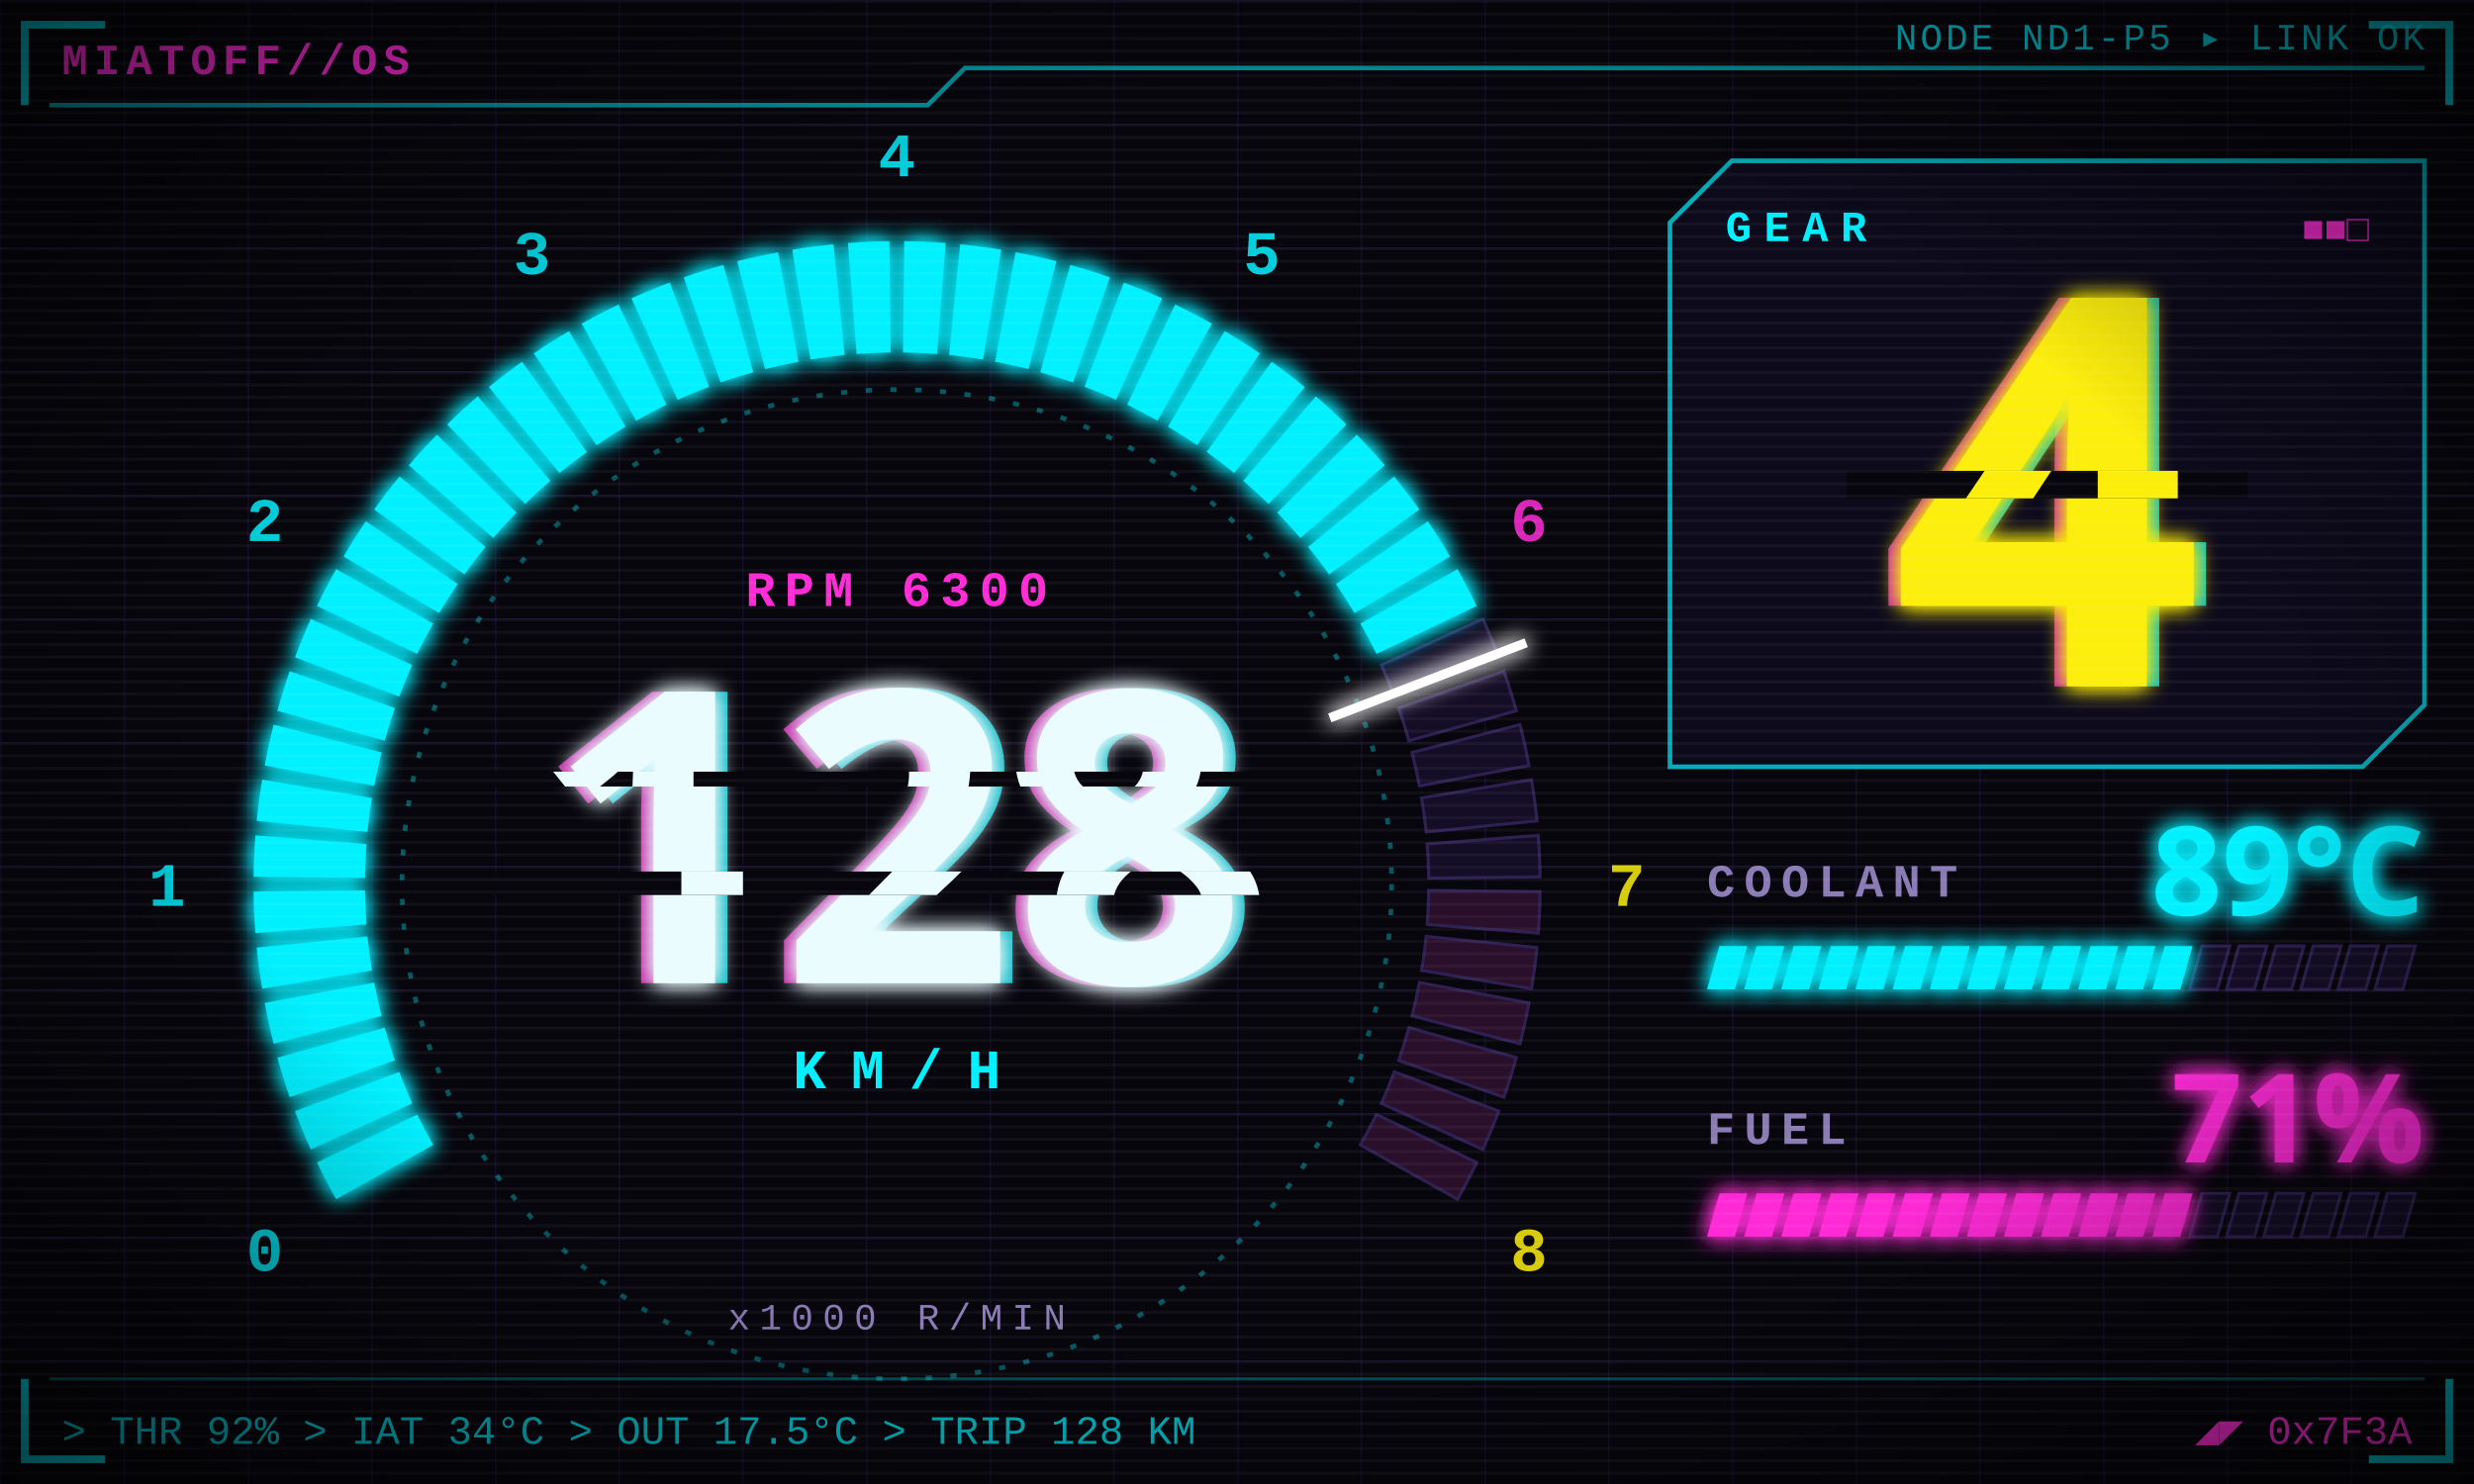
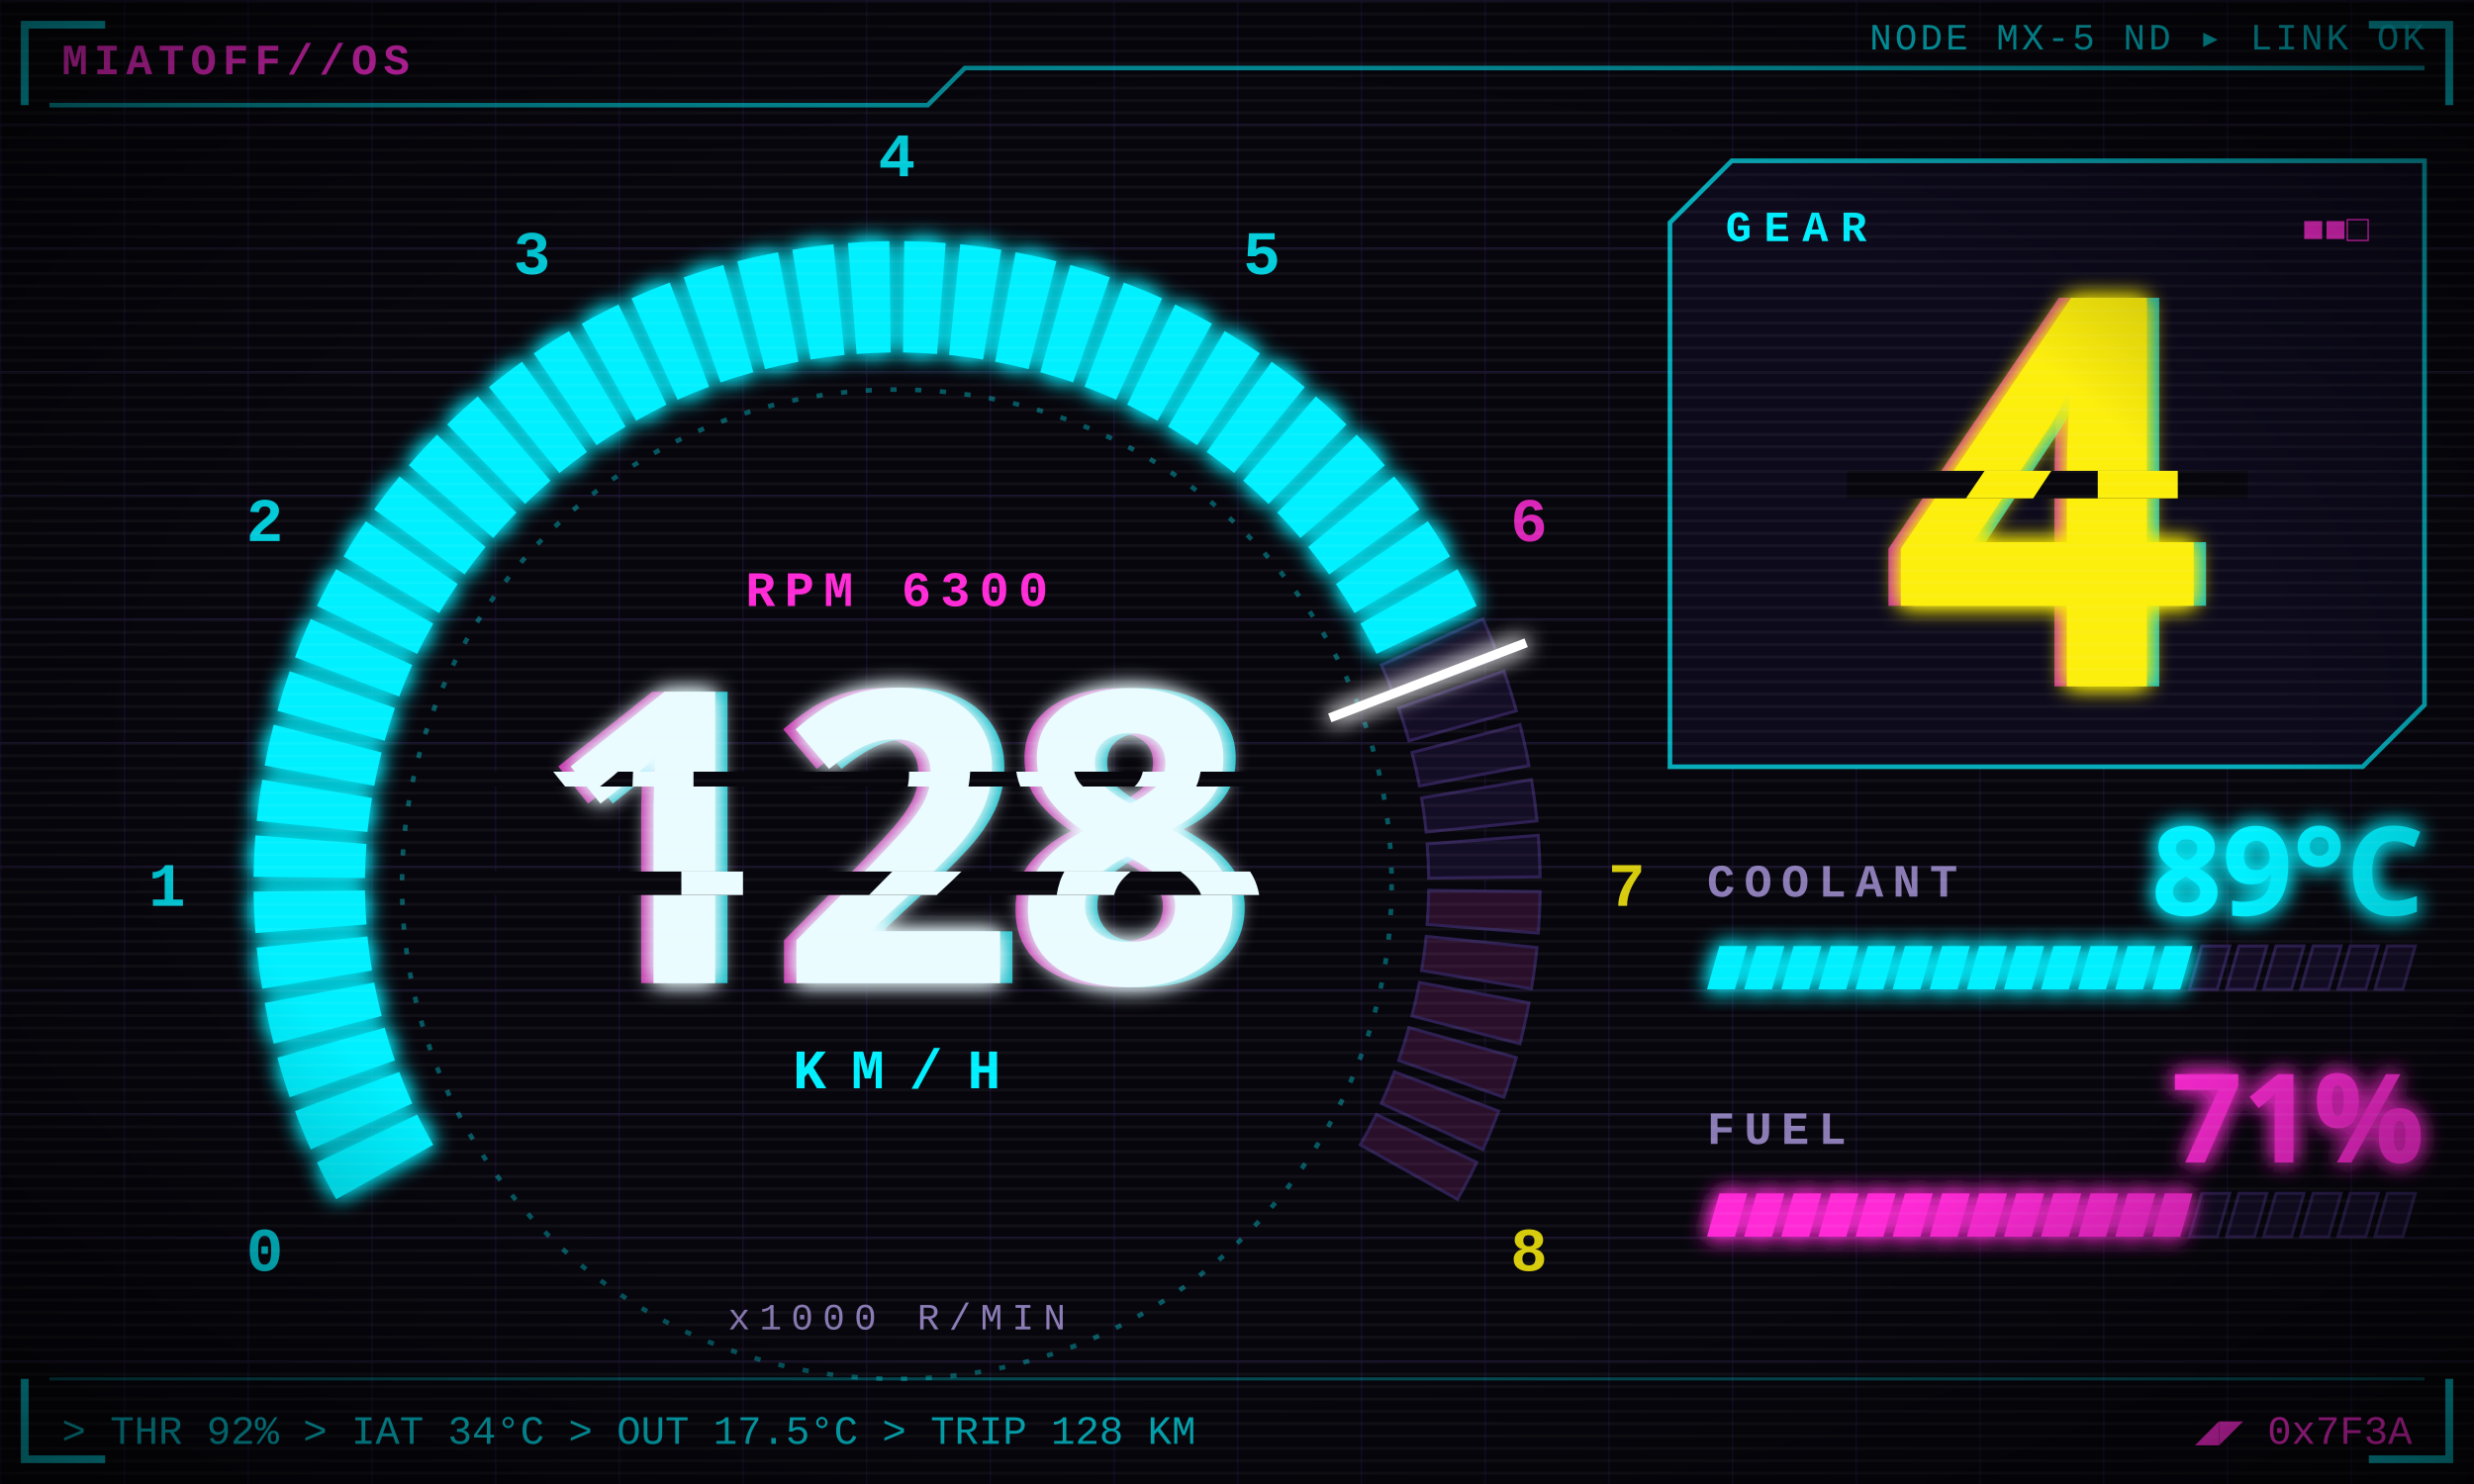
<svg xmlns="http://www.w3.org/2000/svg" width="800" height="480" viewBox="0 0 800 480">
  <defs>
    <filter id="glow" x="-50%" y="-50%" width="200%" height="200%">
      <feGaussianBlur stdDeviation="3.5" result="b" />
      <feMerge>
        <feMergeNode in="b" />
        <feMergeNode in="b" />
        <feMergeNode in="SourceGraphic" />
      </feMerge>
    </filter>
    <filter id="glowBig" x="-50%" y="-50%" width="200%" height="200%">
      <feGaussianBlur stdDeviation="9" result="b" />
      <feMerge>
        <feMergeNode in="b" />
        <feMergeNode in="SourceGraphic" />
      </feMerge>
    </filter>
    <pattern id="scan" width="4" height="4" patternUnits="userSpaceOnUse">
      <rect width="4" height="1" fill="#ffffff" opacity="0.04" />
    </pattern>
    <pattern id="grid" width="40" height="40" patternUnits="userSpaceOnUse">
      <path d="M40 0H0V40" fill="none" stroke="#24154a" stroke-width="1" opacity="0.45" />
    </pattern>
    <pattern id="haz" width="14" height="14" patternUnits="userSpaceOnUse" patternTransform="rotate(45)">
      <rect width="7" height="14" fill="#fcee0a" />
    </pattern>
    <pattern id="hazk" width="12" height="12" patternUnits="userSpaceOnUse" patternTransform="rotate(45)">
      <rect width="6" height="12" fill="#0b0b0c" />
    </pattern>
    <radialGradient id="vign" cx="50%" cy="50%" r="75%">
      <stop offset="55%" stop-color="#000" stop-opacity="0" />
      <stop offset="100%" stop-color="#000" stop-opacity="0.75" />
    </radialGradient>
  </defs>
  <rect width="800" height="480" fill="#07060d" />
  <rect width="800" height="480" fill="url(#grid)" />
  <path d="M16,34 H300 L312,22 H784" stroke="#00f0ff" stroke-width="1.5" fill="none" opacity="0.6" />
  <text x="20" y="24" font-family="Consolas, 'Courier New', monospace" font-size="14" font-weight="700" fill="#ff2bd6" text-anchor="start" letter-spacing="2">MIATOFF//OS</text>
-   <text x="784" y="16" font-family="Consolas, 'Courier New', monospace" font-size="12" font-weight="400" fill="#00f0ff" text-anchor="end" letter-spacing="1" opacity="0.8">NODE ND1-P5 ▸ LINK OK</text>
+   <text x="784" y="16" font-family="Consolas, 'Courier New', monospace" font-size="12" font-weight="400" fill="#00f0ff" text-anchor="end" letter-spacing="1" opacity="0.8">NODE MX-5 ND ▸ LINK OK</text>
  <path d="M479.5,200.2 A208,208 0 0 1 484.6,212.6 L450.9,225.3 A172,172 0 0 0 446.7,215.1Z" fill="#140d26" stroke="#2e2052" stroke-width="1" />
  <path d="M486.3,217.1 A208,208 0 0 1 490.3,229.9 L455.6,239.6 A172,172 0 0 0 452.3,229.0Z" fill="#140d26" stroke="#2e2052" stroke-width="1" />
  <path d="M491.5,234.4 A208,208 0 0 1 494.4,247.6 L459.0,254.2 A172,172 0 0 0 456.6,243.4Z" fill="#140d26" stroke="#2e2052" stroke-width="1" />
  <path d="M495.2,252.2 A208,208 0 0 1 497.0,265.5 L461.2,269.1 A172,172 0 0 0 459.7,258.1Z" fill="#140d26" stroke="#2e2052" stroke-width="1" />
  <path d="M497.4,270.2 A208,208 0 0 1 498.0,283.6 L462.0,284.0 A172,172 0 0 0 461.5,273.0Z" fill="#140d26" stroke="#2e2052" stroke-width="1" />
  <path d="M498.0,288.4 A208,208 0 0 1 497.4,301.8 L461.5,299.0 A172,172 0 0 0 462.0,288.0Z" fill="#2a0f2a" stroke="#2e2052" stroke-width="1" />
  <path d="M497.0,306.5 A208,208 0 0 1 495.2,319.8 L459.7,313.9 A172,172 0 0 0 461.2,302.9Z" fill="#2a0f2a" stroke="#2e2052" stroke-width="1" />
  <path d="M494.4,324.4 A208,208 0 0 1 491.5,337.6 L456.6,328.6 A172,172 0 0 0 459.0,317.8Z" fill="#2a0f2a" stroke="#2e2052" stroke-width="1" />
  <path d="M490.3,342.1 A208,208 0 0 1 486.3,354.9 L452.3,343.0 A172,172 0 0 0 455.6,332.4Z" fill="#2a0f2a" stroke="#2e2052" stroke-width="1" />
  <path d="M484.6,359.4 A208,208 0 0 1 479.5,371.8 L446.7,356.9 A172,172 0 0 0 450.9,346.7Z" fill="#2a0f2a" stroke="#2e2052" stroke-width="1" />
  <path d="M477.5,376.0 A208,208 0 0 1 471.3,387.9 L439.9,370.3 A172,172 0 0 0 445.1,360.5Z" fill="#2a0f2a" stroke="#2e2052" stroke-width="1" />
  <g filter="url(#glow)">
    <path d="M108.7,387.9 A208,208 0 0 1 102.5,376.0 L134.9,360.5 A172,172 0 0 0 140.1,370.3Z" fill="#00f0ff" />
    <path d="M100.5,371.8 A208,208 0 0 1 95.4,359.4 L129.1,346.7 A172,172 0 0 0 133.3,356.9Z" fill="#00f0ff" />
    <path d="M93.7,354.9 A208,208 0 0 1 89.7,342.1 L124.4,332.4 A172,172 0 0 0 127.7,343.0Z" fill="#00f0ff" />
    <path d="M88.5,337.6 A208,208 0 0 1 85.6,324.4 L121.0,317.8 A172,172 0 0 0 123.4,328.6Z" fill="#00f0ff" />
    <path d="M84.8,319.8 A208,208 0 0 1 83.0,306.5 L118.8,302.9 A172,172 0 0 0 120.3,313.9Z" fill="#00f0ff" />
    <path d="M82.6,301.8 A208,208 0 0 1 82.0,288.4 L118.0,288.0 A172,172 0 0 0 118.5,299.0Z" fill="#00f0ff" />
    <path d="M82.0,283.6 A208,208 0 0 1 82.6,270.2 L118.5,273.0 A172,172 0 0 0 118.0,284.0Z" fill="#00f0ff" />
    <path d="M83.0,265.5 A208,208 0 0 1 84.8,252.2 L120.3,258.1 A172,172 0 0 0 118.8,269.1Z" fill="#00f0ff" />
    <path d="M85.6,247.6 A208,208 0 0 1 88.5,234.4 L123.4,243.4 A172,172 0 0 0 121.0,254.2Z" fill="#00f0ff" />
    <path d="M89.7,229.9 A208,208 0 0 1 93.7,217.1 L127.7,229.0 A172,172 0 0 0 124.4,239.6Z" fill="#00f0ff" />
    <path d="M95.4,212.6 A208,208 0 0 1 100.5,200.2 L133.3,215.1 A172,172 0 0 0 129.1,225.3Z" fill="#00f0ff" />
    <path d="M102.5,196.0 A208,208 0 0 1 108.7,184.1 L140.1,201.7 A172,172 0 0 0 134.9,211.5Z" fill="#00f0ff" />
    <path d="M111.1,180.0 A208,208 0 0 1 118.3,168.6 L148.0,188.9 A172,172 0 0 0 142.0,198.3Z" fill="#00f0ff" />
    <path d="M121.0,164.8 A208,208 0 0 1 129.2,154.1 L157.0,176.9 A172,172 0 0 0 150.2,185.8Z" fill="#00f0ff" />
    <path d="M132.2,150.5 A208,208 0 0 1 141.3,140.6 L167.0,165.8 A172,172 0 0 0 159.5,174.0Z" fill="#00f0ff" />
    <path d="M144.6,137.3 A208,208 0 0 1 154.5,128.2 L178.0,155.5 A172,172 0 0 0 169.8,163.0Z" fill="#00f0ff" />
    <path d="M158.1,125.2 A208,208 0 0 1 168.8,117.0 L189.8,146.2 A172,172 0 0 0 180.9,153.0Z" fill="#00f0ff" />
    <path d="M172.6,114.3 A208,208 0 0 1 184.0,107.1 L202.3,138.0 A172,172 0 0 0 192.9,144.0Z" fill="#00f0ff" />
    <path d="M188.1,104.7 A208,208 0 0 1 200.0,98.5 L215.5,130.9 A172,172 0 0 0 205.7,136.1Z" fill="#00f0ff" />
    <path d="M204.2,96.5 A208,208 0 0 1 216.6,91.4 L229.3,125.1 A172,172 0 0 0 219.1,129.3Z" fill="#00f0ff" />
    <path d="M221.1,89.7 A208,208 0 0 1 233.9,85.7 L243.6,120.4 A172,172 0 0 0 233.0,123.7Z" fill="#00f0ff" />
    <path d="M238.4,84.5 A208,208 0 0 1 251.6,81.6 L258.2,117.0 A172,172 0 0 0 247.4,119.4Z" fill="#00f0ff" />
    <path d="M256.2,80.8 A208,208 0 0 1 269.5,79.0 L273.1,114.8 A172,172 0 0 0 262.1,116.3Z" fill="#00f0ff" />
    <path d="M274.2,78.6 A208,208 0 0 1 287.6,78.0 L288.0,114.0 A172,172 0 0 0 277.0,114.5Z" fill="#00f0ff" />
    <path d="M292.4,78.0 A208,208 0 0 1 305.8,78.6 L303.0,114.5 A172,172 0 0 0 292.0,114.0Z" fill="#00f0ff" />
    <path d="M310.5,79.0 A208,208 0 0 1 323.8,80.8 L317.9,116.3 A172,172 0 0 0 306.9,114.8Z" fill="#00f0ff" />
    <path d="M328.4,81.6 A208,208 0 0 1 341.6,84.5 L332.6,119.4 A172,172 0 0 0 321.8,117.0Z" fill="#00f0ff" />
    <path d="M346.1,85.7 A208,208 0 0 1 358.9,89.7 L347.0,123.7 A172,172 0 0 0 336.4,120.4Z" fill="#00f0ff" />
    <path d="M363.4,91.4 A208,208 0 0 1 375.8,96.5 L360.9,129.3 A172,172 0 0 0 350.7,125.1Z" fill="#00f0ff" />
    <path d="M380.0,98.5 A208,208 0 0 1 391.9,104.7 L374.3,136.1 A172,172 0 0 0 364.5,130.9Z" fill="#00f0ff" />
    <path d="M396.0,107.1 A208,208 0 0 1 407.4,114.3 L387.1,144.0 A172,172 0 0 0 377.7,138.0Z" fill="#00f0ff" />
    <path d="M411.2,117.0 A208,208 0 0 1 421.9,125.2 L399.1,153.0 A172,172 0 0 0 390.2,146.2Z" fill="#00f0ff" />
    <path d="M425.5,128.2 A208,208 0 0 1 435.4,137.3 L410.2,163.0 A172,172 0 0 0 402.0,155.5Z" fill="#00f0ff" />
    <path d="M438.7,140.6 A208,208 0 0 1 447.8,150.5 L420.5,174.0 A172,172 0 0 0 413.0,165.8Z" fill="#00f0ff" />
    <path d="M450.8,154.1 A208,208 0 0 1 459.0,164.8 L429.8,185.8 A172,172 0 0 0 423.0,176.9Z" fill="#00f0ff" />
    <path d="M461.7,168.6 A208,208 0 0 1 468.9,180.0 L438.0,198.3 A172,172 0 0 0 432.0,188.9Z" fill="#00f0ff" />
    <path d="M471.3,184.1 A208,208 0 0 1 477.5,196.0 L445.1,211.5 A172,172 0 0 0 439.9,201.7Z" fill="#00f0ff" />
  </g>
  <circle cx="290" cy="286" r="160" fill="none" stroke="#00f0ff" stroke-opacity="0.35" stroke-width="1.5" stroke-dasharray="2 6" />
  <text x="85.6" y="411.0" font-family="Consolas, 'Courier New', monospace" font-size="20" font-weight="700" fill="#00f0ff" text-anchor="middle" letter-spacing="0" opacity="0.85">0</text>
  <text x="54.0" y="293.0" font-family="Consolas, 'Courier New', monospace" font-size="20" font-weight="700" fill="#00f0ff" text-anchor="middle" letter-spacing="0" opacity="0.85">1</text>
  <text x="85.6" y="175.0" font-family="Consolas, 'Courier New', monospace" font-size="20" font-weight="700" fill="#00f0ff" text-anchor="middle" letter-spacing="0" opacity="0.85">2</text>
  <text x="172.0" y="88.6" font-family="Consolas, 'Courier New', monospace" font-size="20" font-weight="700" fill="#00f0ff" text-anchor="middle" letter-spacing="0" opacity="0.85">3</text>
  <text x="290.0" y="57.0" font-family="Consolas, 'Courier New', monospace" font-size="20" font-weight="700" fill="#00f0ff" text-anchor="middle" letter-spacing="0" opacity="0.85">4</text>
  <text x="408.0" y="88.6" font-family="Consolas, 'Courier New', monospace" font-size="20" font-weight="700" fill="#00f0ff" text-anchor="middle" letter-spacing="0" opacity="0.85">5</text>
  <text x="494.4" y="175.0" font-family="Consolas, 'Courier New', monospace" font-size="20" font-weight="700" fill="#ff2bd6" text-anchor="middle" letter-spacing="0" opacity="0.85">6</text>
  <text x="526.0" y="293.0" font-family="Consolas, 'Courier New', monospace" font-size="20" font-weight="700" fill="#fcee0a" text-anchor="middle" letter-spacing="0" opacity="0.85">7</text>
  <text x="494.4" y="411.0" font-family="Consolas, 'Courier New', monospace" font-size="20" font-weight="700" fill="#fcee0a" text-anchor="middle" letter-spacing="0" opacity="0.85">8</text>
  <line x1="430.0" y1="232.2" x2="493.5" y2="207.9" stroke="#fff" stroke-width="3" filter="url(#glow)" />
  <text x="290" y="196" font-family="Consolas, 'Courier New', monospace" font-size="16" font-weight="700" fill="#ff2bd6" text-anchor="middle" letter-spacing="3">RPM 6300</text>
  <text x="286" y="318" font-family="Bahnschrift, 'Segoe UI', sans-serif" font-size="132" font-weight="700" fill="#ff2bd6" text-anchor="middle" letter-spacing="0" opacity="0.75">128</text>
  <text x="294" y="318" font-family="Bahnschrift, 'Segoe UI', sans-serif" font-size="132" font-weight="700" fill="#00f0ff" text-anchor="middle" letter-spacing="0" opacity="0.75">128</text>
  <text x="290" y="318" font-family="Bahnschrift, 'Segoe UI', sans-serif" font-size="132" font-weight="700" fill="#eafcff" text-anchor="middle" letter-spacing="0" filter="url(#glow)">128</text>
  <clipPath id="cl1">
    <rect x="159.2" y="281.9" width="261.6" height="7.6" />
  </clipPath>
  <g clip-path="url(#cl1)">
    <rect x="159.2" y="281.9" width="261.6" height="7.6" fill="#07060d" />
    <text x="299" y="318" font-family="Bahnschrift, 'Segoe UI', sans-serif" font-size="132" font-weight="700" fill="#eafcff" text-anchor="middle" letter-spacing="0">128</text>
  </g>
  <clipPath id="cl2">
    <rect x="159.2" y="249.6" width="261.6" height="4.8" />
  </clipPath>
  <g clip-path="url(#cl2)">
    <rect x="159.2" y="249.6" width="261.6" height="4.8" fill="#07060d" />
    <text x="283" y="318" font-family="Bahnschrift, 'Segoe UI', sans-serif" font-size="132" font-weight="700" fill="#eafcff" text-anchor="middle" letter-spacing="0">128</text>
  </g>
  <text x="290" y="352" font-family="Consolas, 'Courier New', monospace" font-size="18" font-weight="700" fill="#00f0ff" text-anchor="middle" letter-spacing="8">KM/H</text>
  <text x="290" y="430" font-family="Consolas, 'Courier New', monospace" font-size="12" font-weight="400" fill="#8b7bb5" text-anchor="middle" letter-spacing="3">x1000 R/MIN</text>
  <polygon points="560.0,52.0 784.0,52.0 784.0,228.0 764.0,248.0 540.0,248.0 540.0,72.0" fill="#0d0a1c" stroke="#00f0ff" stroke-width="1.5" stroke-opacity="0.7" />
  <text x="558" y="78" font-family="Consolas, 'Courier New', monospace" font-size="14" font-weight="700" fill="#00f0ff" text-anchor="start" letter-spacing="4">GEAR</text>
  <text x="766" y="78" font-family="Consolas, 'Courier New', monospace" font-size="12" font-weight="400" fill="#ff2bd6" text-anchor="end" letter-spacing="0">■■□</text>
  <text x="658" y="222" font-family="Bahnschrift, 'Segoe UI', sans-serif" font-size="176" font-weight="700" fill="#ff2bd6" text-anchor="middle" letter-spacing="0" opacity="0.75">4</text>
  <text x="666" y="222" font-family="Bahnschrift, 'Segoe UI', sans-serif" font-size="176" font-weight="700" fill="#00f0ff" text-anchor="middle" letter-spacing="0" opacity="0.75">4</text>
  <text x="662" y="222" font-family="Bahnschrift, 'Segoe UI', sans-serif" font-size="176" font-weight="700" fill="#fcee0a" text-anchor="middle" letter-spacing="0" filter="url(#glow)">4</text>
  <clipPath id="cl3">
    <rect x="597.2" y="152.3" width="129.6" height="8.9" />
  </clipPath>
  <g clip-path="url(#cl3)">
    <rect x="597.2" y="152.3" width="129.6" height="8.9" fill="#07060d" />
    <text x="672" y="222" font-family="Bahnschrift, 'Segoe UI', sans-serif" font-size="176" font-weight="700" fill="#fcee0a" text-anchor="middle" letter-spacing="0">4</text>
  </g>
  <text x="552" y="290" font-family="Consolas, 'Courier New', monospace" font-size="15" font-weight="700" fill="#8b7bb5" text-anchor="start" letter-spacing="3">COOLANT</text>
  <text x="784" y="296" font-family="Bahnschrift, 'Segoe UI', sans-serif" font-size="40" font-weight="700" fill="#00f0ff" text-anchor="end" letter-spacing="0" filter="url(#glow)">89°C</text>
  <polygon points="712.0,306.0 721.0,306.0 717.0,320.0 708.0,320.0" fill="#140d26" stroke="#2e2052" stroke-width="1" />
  <polygon points="724.0,306.0 733.0,306.0 729.0,320.0 720.0,320.0" fill="#140d26" stroke="#2e2052" stroke-width="1" />
  <polygon points="736.0,306.0 745.0,306.0 741.0,320.0 732.0,320.0" fill="#140d26" stroke="#2e2052" stroke-width="1" />
  <polygon points="748.0,306.0 757.0,306.0 753.0,320.0 744.0,320.0" fill="#140d26" stroke="#2e2052" stroke-width="1" />
  <polygon points="760.0,306.0 769.0,306.0 765.0,320.0 756.0,320.0" fill="#140d26" stroke="#2e2052" stroke-width="1" />
  <polygon points="772.0,306.0 781.0,306.0 777.0,320.0 768.0,320.0" fill="#140d26" stroke="#2e2052" stroke-width="1" />
  <g filter="url(#glow)">
    <polygon points="556.0,306.0 565.0,306.0 561.0,320.0 552.0,320.0" fill="#00f0ff" />
    <polygon points="568.0,306.0 577.0,306.0 573.0,320.0 564.0,320.0" fill="#00f0ff" />
    <polygon points="580.0,306.0 589.0,306.0 585.0,320.0 576.0,320.0" fill="#00f0ff" />
    <polygon points="592.0,306.0 601.0,306.0 597.0,320.0 588.0,320.0" fill="#00f0ff" />
    <polygon points="604.0,306.0 613.0,306.0 609.0,320.0 600.0,320.0" fill="#00f0ff" />
    <polygon points="616.0,306.0 625.0,306.0 621.0,320.0 612.0,320.0" fill="#00f0ff" />
    <polygon points="628.0,306.0 637.0,306.0 633.0,320.0 624.0,320.0" fill="#00f0ff" />
    <polygon points="640.0,306.0 649.0,306.0 645.0,320.0 636.0,320.0" fill="#00f0ff" />
    <polygon points="652.0,306.0 661.0,306.0 657.0,320.0 648.0,320.0" fill="#00f0ff" />
    <polygon points="664.0,306.0 673.0,306.0 669.0,320.0 660.0,320.0" fill="#00f0ff" />
    <polygon points="676.0,306.0 685.0,306.0 681.0,320.0 672.0,320.0" fill="#00f0ff" />
    <polygon points="688.0,306.0 697.0,306.0 693.0,320.0 684.0,320.0" fill="#00f0ff" />
    <polygon points="700.0,306.0 709.0,306.0 705.0,320.0 696.0,320.0" fill="#00f0ff" />
  </g>
  <text x="552" y="370" font-family="Consolas, 'Courier New', monospace" font-size="15" font-weight="700" fill="#8b7bb5" text-anchor="start" letter-spacing="3">FUEL</text>
  <text x="784" y="376" font-family="Bahnschrift, 'Segoe UI', sans-serif" font-size="40" font-weight="700" fill="#ff2bd6" text-anchor="end" letter-spacing="0" filter="url(#glow)">71%</text>
  <polygon points="712.0,386.0 721.0,386.0 717.0,400.0 708.0,400.0" fill="#140d26" stroke="#2e2052" stroke-width="1" />
  <polygon points="724.0,386.0 733.0,386.0 729.0,400.0 720.0,400.0" fill="#140d26" stroke="#2e2052" stroke-width="1" />
  <polygon points="736.0,386.0 745.0,386.0 741.0,400.0 732.0,400.0" fill="#140d26" stroke="#2e2052" stroke-width="1" />
  <polygon points="748.0,386.0 757.0,386.0 753.0,400.0 744.0,400.0" fill="#140d26" stroke="#2e2052" stroke-width="1" />
  <polygon points="760.0,386.0 769.0,386.0 765.0,400.0 756.0,400.0" fill="#140d26" stroke="#2e2052" stroke-width="1" />
  <polygon points="772.0,386.0 781.0,386.0 777.0,400.0 768.0,400.0" fill="#140d26" stroke="#2e2052" stroke-width="1" />
  <g filter="url(#glow)">
    <polygon points="556.0,386.0 565.0,386.0 561.0,400.0 552.0,400.0" fill="#ff2bd6" />
    <polygon points="568.0,386.0 577.0,386.0 573.0,400.0 564.0,400.0" fill="#ff2bd6" />
    <polygon points="580.0,386.0 589.0,386.0 585.0,400.0 576.0,400.0" fill="#ff2bd6" />
    <polygon points="592.0,386.0 601.0,386.0 597.0,400.0 588.0,400.0" fill="#ff2bd6" />
    <polygon points="604.0,386.0 613.0,386.0 609.0,400.0 600.0,400.0" fill="#ff2bd6" />
    <polygon points="616.0,386.0 625.0,386.0 621.0,400.0 612.0,400.0" fill="#ff2bd6" />
    <polygon points="628.0,386.0 637.0,386.0 633.0,400.0 624.0,400.0" fill="#ff2bd6" />
    <polygon points="640.0,386.0 649.0,386.0 645.0,400.0 636.0,400.0" fill="#ff2bd6" />
    <polygon points="652.0,386.0 661.0,386.0 657.0,400.0 648.0,400.0" fill="#ff2bd6" />
    <polygon points="664.0,386.0 673.0,386.0 669.0,400.0 660.0,400.0" fill="#ff2bd6" />
    <polygon points="676.0,386.0 685.0,386.0 681.0,400.0 672.0,400.0" fill="#ff2bd6" />
    <polygon points="688.0,386.0 697.0,386.0 693.0,400.0 684.0,400.0" fill="#ff2bd6" />
    <polygon points="700.0,386.0 709.0,386.0 705.0,400.0 696.0,400.0" fill="#ff2bd6" />
  </g>
  <line x1="16" y1="446" x2="784" y2="446" stroke="#00f0ff" stroke-opacity="0.3" />
  <text x="20" y="467" font-family="Consolas, 'Courier New', monospace" font-size="13" font-weight="400" fill="#00f0ff" text-anchor="start" letter-spacing="0" opacity="0.75">&gt; THR 92%   &gt; IAT 34°C   &gt; OUT 17.5°C   &gt; TRIP 128 KM</text>
  <text x="780" y="467" font-family="Consolas, 'Courier New', monospace" font-size="13" font-weight="400" fill="#ff2bd6" text-anchor="end" letter-spacing="0">◢◤ 0x7F3A</text>
  <g stroke="#00f0ff" stroke-width="2.5" fill="none" opacity="0.8">
    <path d="M8,34 L8,8 L34,8" />
    <path d="M792,34 L792,8 L766,8" />
    <path d="M8,446 L8,472 L34,472" />
    <path d="M792,446 L792,472 L766,472" />
  </g>
  <rect width="800" height="480" fill="url(#scan)" />
  <rect width="800" height="480" fill="url(#vign)" />
</svg>
